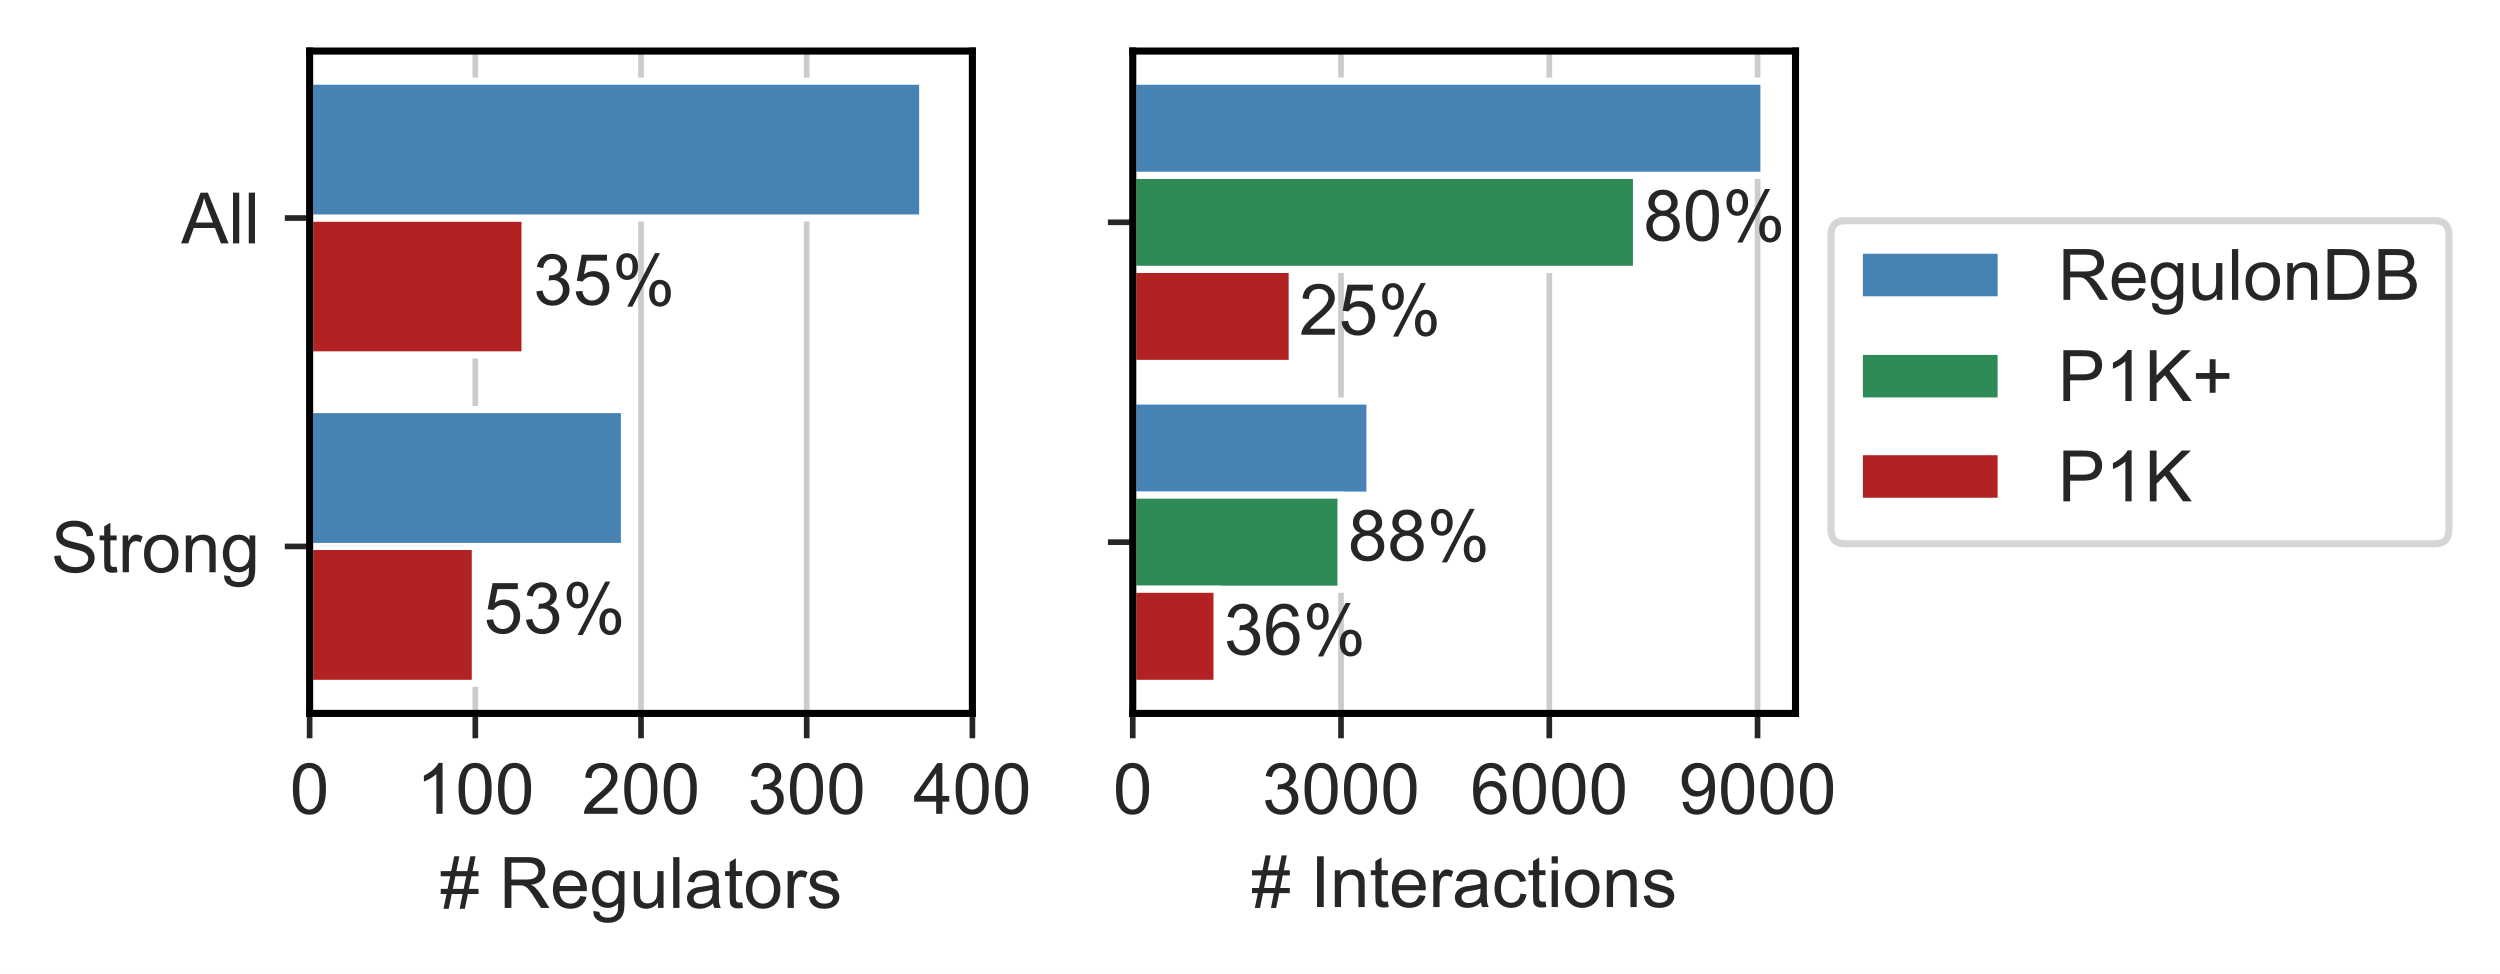
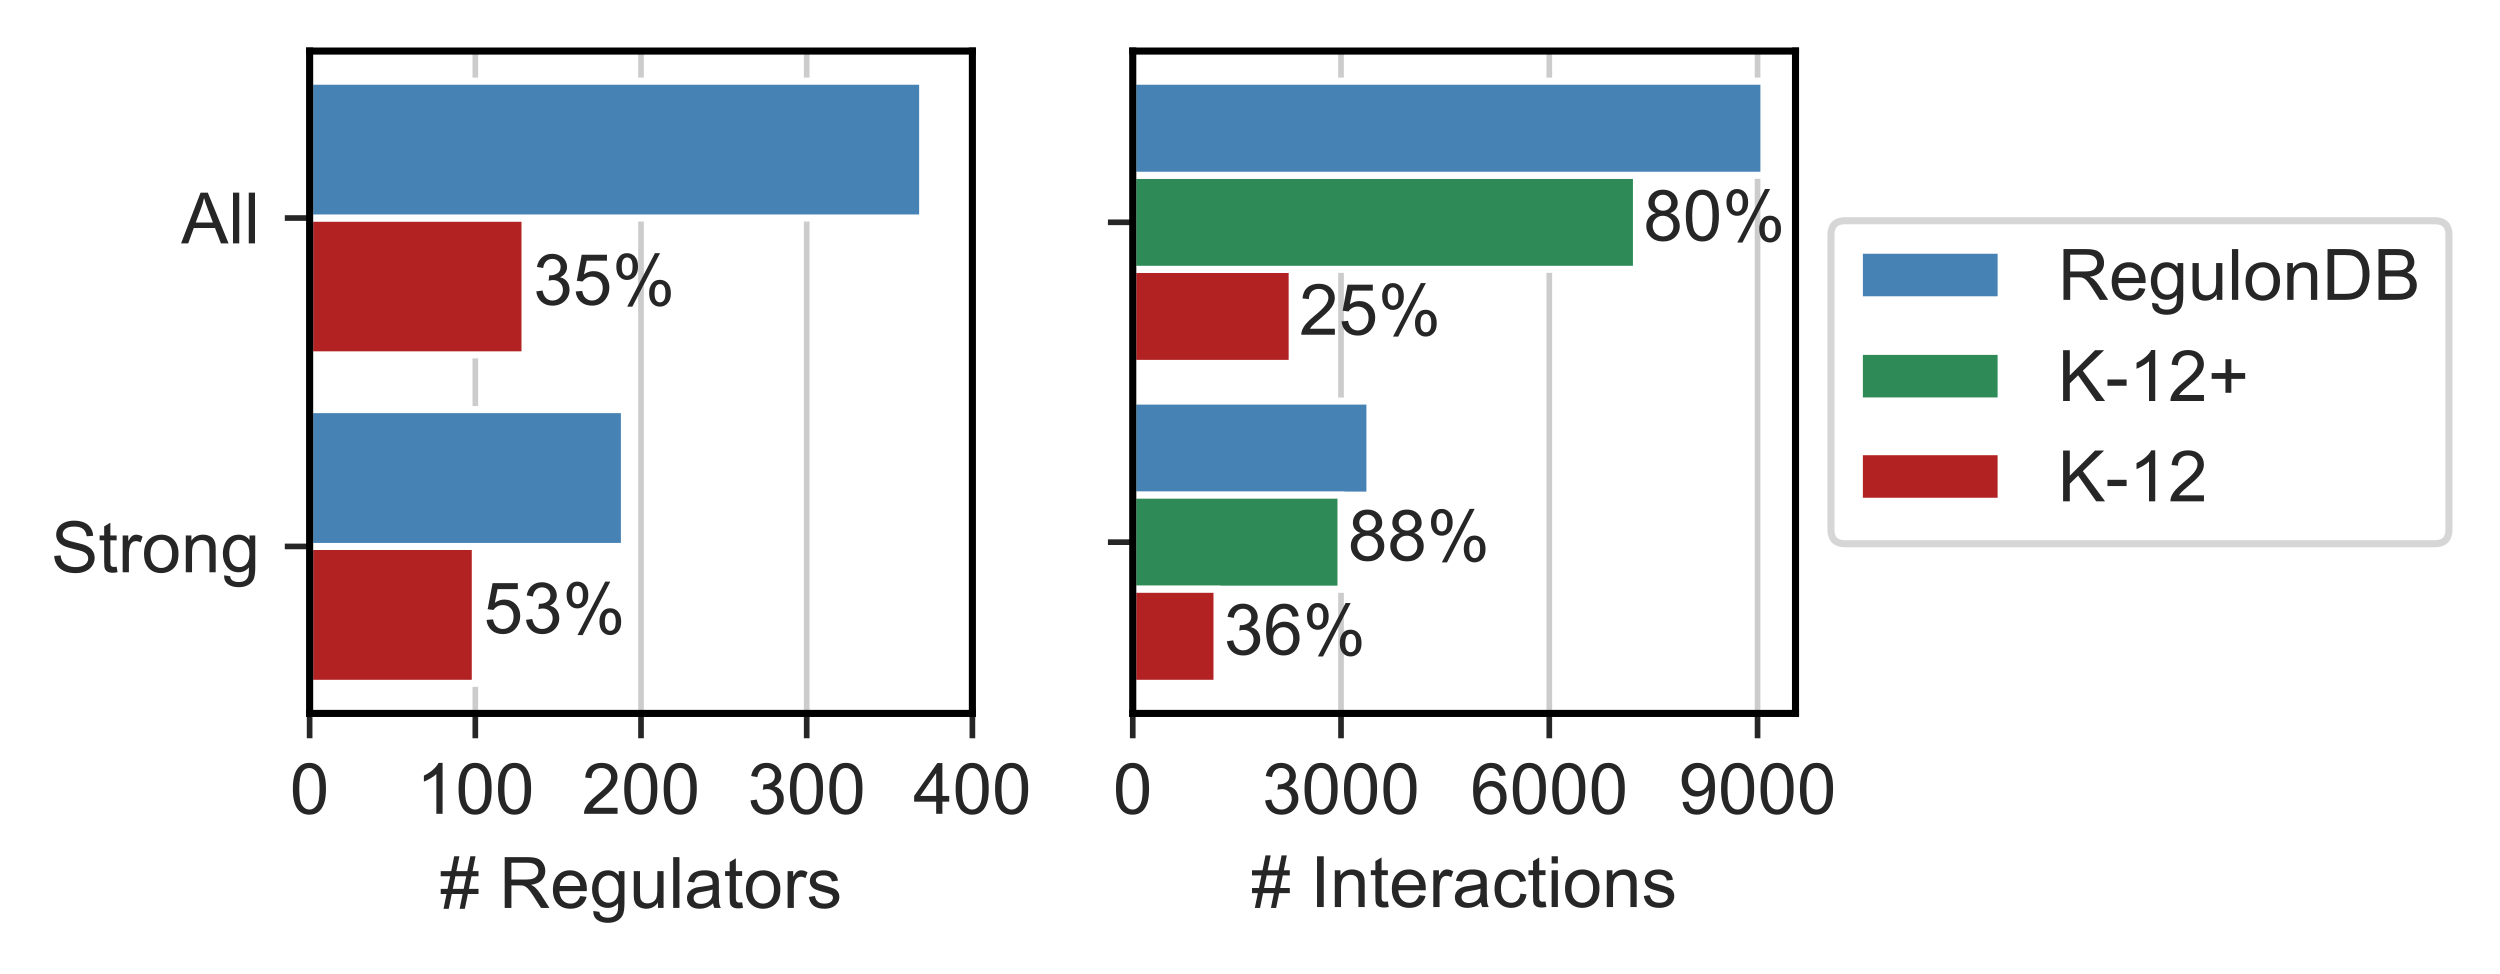
<svg xmlns="http://www.w3.org/2000/svg" xmlns:xlink="http://www.w3.org/1999/xlink" width="352.527pt" height="137.33pt" viewBox="0 0 352.527 137.33" version="1.1">
  <defs>
    <style type="text/css">*{stroke-linejoin: round; stroke-linecap: butt}</style>
  </defs>
  <g id="figure_1">
    <g id="patch_1">
      <path d="M 0 137.33  L 352.527 137.33  L 352.527 0  L 0 0  z " style="fill: #ffffff" />
    </g>
    <g id="axes_1">
      <g id="patch_2">
        <path d="M 43.661 100.6  L 137.117 100.6  L 137.117 7.2  L 43.661 7.2  z " style="fill: #ffffff" />
      </g>
      <g id="matplotlib.axis_1">
        <g id="xtick_1">
          <g id="line2d_1">
-             <path d="M 43.661 100.6  L 43.661 7.2  " clip-path="url(#pfbd5ee1694)" style="fill: none; stroke: #cccccc; stroke-width: 0.8; stroke-linecap: round" />
+             <path d="M 43.661 100.6  L 43.661 7.2  " clip-path="url(#p583e22afb6)" style="fill: none; stroke: #cccccc; stroke-width: 0.8; stroke-linecap: round" />
          </g>
          <g id="line2d_2">
            <defs>
-               <path id="m7302889699" d="M 0 0  L 0 3.5  " style="stroke: #262626; stroke-width: 0.8" />
-             </defs>
-             <g>
-               <use xlink:href="#m7302889699" x="43.661" y="100.6" style="fill: #262626; stroke: #262626; stroke-width: 0.8" />
+               <path id="m2e9c57908e" d="M 0 0  L 0 3.5  " style="stroke: #262626; stroke-width: 0.8" />
+             </defs>
+             <g>
+               <use xlink:href="#m2e9c57908e" x="43.661" y="100.6" style="fill: #262626; stroke: #262626; stroke-width: 0.8" />
            </g>
          </g>
          <g id="text_1">
            <g style="fill: #262626" transform="translate(40.88047 114.7578)scale(0.1 -0.1)">
              <defs>
                <path id="ArialMT-30" d="M 266 2259  Q 266 3072 433 3567  Q 600 4063 929 4331  Q 1259 4600 1759 4600  Q 2128 4600 2406 4451  Q 2684 4303 2865 4023  Q 3047 3744 3150 3342  Q 3253 2941 3253 2259  Q 3253 1453 3087 958  Q 2922 463 2592 192  Q 2263 -78 1759 -78  Q 1097 -78 719 397  Q 266 969 266 2259  z M 844 2259  Q 844 1131 1108 757  Q 1372 384 1759 384  Q 2147 384 2411 759  Q 2675 1134 2675 2259  Q 2675 3391 2411 3762  Q 2147 4134 1753 4134  Q 1366 4134 1134 3806  Q 844 3388 844 2259  z " transform="scale(0.015625)" />
              </defs>
              <use xlink:href="#ArialMT-30" />
            </g>
          </g>
        </g>
        <g id="xtick_2">
          <g id="line2d_3">
-             <path d="M 67.025 100.6  L 67.025 7.2  " clip-path="url(#pfbd5ee1694)" style="fill: none; stroke: #cccccc; stroke-width: 0.8; stroke-linecap: round" />
+             <path d="M 67.025 100.6  L 67.025 7.2  " clip-path="url(#p583e22afb6)" style="fill: none; stroke: #cccccc; stroke-width: 0.8; stroke-linecap: round" />
          </g>
          <g id="line2d_4">
            <g>
-               <use xlink:href="#m7302889699" x="67.025" y="100.6" style="fill: #262626; stroke: #262626; stroke-width: 0.8" />
+               <use xlink:href="#m2e9c57908e" x="67.025" y="100.6" style="fill: #262626; stroke: #262626; stroke-width: 0.8" />
            </g>
          </g>
          <g id="text_2">
            <g style="fill: #262626" transform="translate(58.68359 114.7578)scale(0.1 -0.1)">
              <defs>
                <path id="ArialMT-31" d="M 2384 0  L 1822 0  L 1822 3584  Q 1619 3391 1289 3197  Q 959 3003 697 2906  L 697 3450  Q 1169 3672 1522 3987  Q 1875 4303 2022 4600  L 2384 4600  L 2384 0  z " transform="scale(0.015625)" />
              </defs>
              <use xlink:href="#ArialMT-31" />
              <use xlink:href="#ArialMT-30" x="55.615" />
              <use xlink:href="#ArialMT-30" x="111.23" />
            </g>
          </g>
        </g>
        <g id="xtick_3">
          <g id="line2d_5">
-             <path d="M 90.389 100.6  L 90.389 7.2  " clip-path="url(#pfbd5ee1694)" style="fill: none; stroke: #cccccc; stroke-width: 0.8; stroke-linecap: round" />
+             <path d="M 90.389 100.6  L 90.389 7.2  " clip-path="url(#p583e22afb6)" style="fill: none; stroke: #cccccc; stroke-width: 0.8; stroke-linecap: round" />
          </g>
          <g id="line2d_6">
            <g>
-               <use xlink:href="#m7302889699" x="90.389" y="100.6" style="fill: #262626; stroke: #262626; stroke-width: 0.8" />
+               <use xlink:href="#m2e9c57908e" x="90.389" y="100.6" style="fill: #262626; stroke: #262626; stroke-width: 0.8" />
            </g>
          </g>
          <g id="text_3">
            <g style="fill: #262626" transform="translate(82.04766 114.7578)scale(0.1 -0.1)">
              <defs>
                <path id="ArialMT-32" d="M 3222 541  L 3222 0  L 194 0  Q 188 203 259 391  Q 375 700 629 1000  Q 884 1300 1366 1694  Q 2113 2306 2375 2664  Q 2638 3022 2638 3341  Q 2638 3675 2398 3904  Q 2159 4134 1775 4134  Q 1369 4134 1125 3890  Q 881 3647 878 3216  L 300 3275  Q 359 3922 746 4261  Q 1134 4600 1788 4600  Q 2447 4600 2831 4234  Q 3216 3869 3216 3328  Q 3216 3053 3103 2787  Q 2991 2522 2730 2228  Q 2469 1934 1863 1422  Q 1356 997 1212 845  Q 1069 694 975 541  L 3222 541  z " transform="scale(0.015625)" />
              </defs>
              <use xlink:href="#ArialMT-32" />
              <use xlink:href="#ArialMT-30" x="55.615" />
              <use xlink:href="#ArialMT-30" x="111.23" />
            </g>
          </g>
        </g>
        <g id="xtick_4">
          <g id="line2d_7">
-             <path d="M 113.753 100.6  L 113.753 7.2  " clip-path="url(#pfbd5ee1694)" style="fill: none; stroke: #cccccc; stroke-width: 0.8; stroke-linecap: round" />
+             <path d="M 113.753 100.6  L 113.753 7.2  " clip-path="url(#p583e22afb6)" style="fill: none; stroke: #cccccc; stroke-width: 0.8; stroke-linecap: round" />
          </g>
          <g id="line2d_8">
            <g>
-               <use xlink:href="#m7302889699" x="113.753" y="100.6" style="fill: #262626; stroke: #262626; stroke-width: 0.8" />
+               <use xlink:href="#m2e9c57908e" x="113.753" y="100.6" style="fill: #262626; stroke: #262626; stroke-width: 0.8" />
            </g>
          </g>
          <g id="text_4">
            <g style="fill: #262626" transform="translate(105.4117 114.7578)scale(0.1 -0.1)">
              <defs>
                <path id="ArialMT-33" d="M 269 1209  L 831 1284  Q 928 806 1161 595  Q 1394 384 1728 384  Q 2125 384 2398 659  Q 2672 934 2672 1341  Q 2672 1728 2419 1979  Q 2166 2231 1775 2231  Q 1616 2231 1378 2169  L 1441 2663  Q 1497 2656 1531 2656  Q 1891 2656 2178 2843  Q 2466 3031 2466 3422  Q 2466 3731 2256 3934  Q 2047 4138 1716 4138  Q 1388 4138 1169 3931  Q 950 3725 888 3313  L 325 3413  Q 428 3978 793 4289  Q 1159 4600 1703 4600  Q 2078 4600 2393 4439  Q 2709 4278 2876 4000  Q 3044 3722 3044 3409  Q 3044 3113 2884 2869  Q 2725 2625 2413 2481  Q 2819 2388 3044 2092  Q 3269 1797 3269 1353  Q 3269 753 2831 336  Q 2394 -81 1725 -81  Q 1122 -81 723 278  Q 325 638 269 1209  z " transform="scale(0.015625)" />
              </defs>
              <use xlink:href="#ArialMT-33" />
              <use xlink:href="#ArialMT-30" x="55.615" />
              <use xlink:href="#ArialMT-30" x="111.23" />
            </g>
          </g>
        </g>
        <g id="xtick_5">
          <g id="line2d_9">
-             <path d="M 137.117 100.6  L 137.117 7.2  " clip-path="url(#pfbd5ee1694)" style="fill: none; stroke: #cccccc; stroke-width: 0.8; stroke-linecap: round" />
+             <path d="M 137.117 100.6  L 137.117 7.2  " clip-path="url(#p583e22afb6)" style="fill: none; stroke: #cccccc; stroke-width: 0.8; stroke-linecap: round" />
          </g>
          <g id="line2d_10">
            <g>
-               <use xlink:href="#m7302889699" x="137.117" y="100.6" style="fill: #262626; stroke: #262626; stroke-width: 0.8" />
+               <use xlink:href="#m2e9c57908e" x="137.117" y="100.6" style="fill: #262626; stroke: #262626; stroke-width: 0.8" />
            </g>
          </g>
          <g id="text_5">
            <g style="fill: #262626" transform="translate(128.7758 114.7578)scale(0.1 -0.1)">
              <defs>
                <path id="ArialMT-34" d="M 2069 0  L 2069 1097  L 81 1097  L 81 1613  L 2172 4581  L 2631 4581  L 2631 1613  L 3250 1613  L 3250 1097  L 2631 1097  L 2631 0  L 2069 0  z M 2069 1613  L 2069 3678  L 634 1613  L 2069 1613  z " transform="scale(0.015625)" />
              </defs>
              <use xlink:href="#ArialMT-34" />
              <use xlink:href="#ArialMT-30" x="55.615" />
              <use xlink:href="#ArialMT-30" x="111.23" />
            </g>
          </g>
        </g>
        <g id="text_6">
          <g style="fill: #262626" transform="translate(62.04141 128.025)scale(0.1 -0.1)">
            <defs>
              <path id="ArialMT-23" d="M 322 -78  L 594 1253  L 66 1253  L 66 1719  L 688 1719  L 919 2853  L 66 2853  L 66 3319  L 1013 3319  L 1284 4659  L 1753 4659  L 1481 3319  L 2466 3319  L 2738 4659  L 3209 4659  L 2938 3319  L 3478 3319  L 3478 2853  L 2844 2853  L 2609 1719  L 3478 1719  L 3478 1253  L 2516 1253  L 2244 -78  L 1775 -78  L 2044 1253  L 1063 1253  L 791 -78  L 322 -78  z M 1156 1719  L 2138 1719  L 2372 2853  L 1388 2853  L 1156 1719  z " transform="scale(0.015625)" />
              <path id="ArialMT-20" transform="scale(0.015625)" />
              <path id="ArialMT-52" d="M 503 0  L 503 4581  L 2534 4581  Q 3147 4581 3465 4457  Q 3784 4334 3975 4021  Q 4166 3709 4166 3331  Q 4166 2844 3850 2509  Q 3534 2175 2875 2084  Q 3116 1969 3241 1856  Q 3506 1613 3744 1247  L 4541 0  L 3778 0  L 3172 953  Q 2906 1366 2734 1584  Q 2563 1803 2427 1890  Q 2291 1978 2150 2013  Q 2047 2034 1813 2034  L 1109 2034  L 1109 0  L 503 0  z M 1109 2559  L 2413 2559  Q 2828 2559 3062 2645  Q 3297 2731 3419 2920  Q 3541 3109 3541 3331  Q 3541 3656 3305 3865  Q 3069 4075 2559 4075  L 1109 4075  L 1109 2559  z " transform="scale(0.015625)" />
              <path id="ArialMT-65" d="M 2694 1069  L 3275 997  Q 3138 488 2766 206  Q 2394 -75 1816 -75  Q 1088 -75 661 373  Q 234 822 234 1631  Q 234 2469 665 2931  Q 1097 3394 1784 3394  Q 2450 3394 2872 2941  Q 3294 2488 3294 1666  Q 3294 1616 3291 1516  L 816 1516  Q 847 969 1125 678  Q 1403 388 1819 388  Q 2128 388 2347 550  Q 2566 713 2694 1069  z M 847 1978  L 2700 1978  Q 2663 2397 2488 2606  Q 2219 2931 1791 2931  Q 1403 2931 1139 2672  Q 875 2413 847 1978  z " transform="scale(0.015625)" />
              <path id="ArialMT-67" d="M 319 -275  L 866 -356  Q 900 -609 1056 -725  Q 1266 -881 1628 -881  Q 2019 -881 2231 -725  Q 2444 -569 2519 -288  Q 2563 -116 2559 434  Q 2191 0 1641 0  Q 956 0 581 494  Q 206 988 206 1678  Q 206 2153 378 2554  Q 550 2956 876 3175  Q 1203 3394 1644 3394  Q 2231 3394 2613 2919  L 2613 3319  L 3131 3319  L 3131 450  Q 3131 -325 2973 -648  Q 2816 -972 2473 -1159  Q 2131 -1347 1631 -1347  Q 1038 -1347 672 -1080  Q 306 -813 319 -275  z M 784 1719  Q 784 1066 1043 766  Q 1303 466 1694 466  Q 2081 466 2343 764  Q 2606 1063 2606 1700  Q 2606 2309 2336 2618  Q 2066 2928 1684 2928  Q 1309 2928 1046 2623  Q 784 2319 784 1719  z " transform="scale(0.015625)" />
              <path id="ArialMT-75" d="M 2597 0  L 2597 488  Q 2209 -75 1544 -75  Q 1250 -75 995 37  Q 741 150 617 320  Q 494 491 444 738  Q 409 903 409 1263  L 409 3319  L 972 3319  L 972 1478  Q 972 1038 1006 884  Q 1059 663 1231 536  Q 1403 409 1656 409  Q 1909 409 2131 539  Q 2353 669 2445 892  Q 2538 1116 2538 1541  L 2538 3319  L 3100 3319  L 3100 0  L 2597 0  z " transform="scale(0.015625)" />
              <path id="ArialMT-6c" d="M 409 0  L 409 4581  L 972 4581  L 972 0  L 409 0  z " transform="scale(0.015625)" />
              <path id="ArialMT-61" d="M 2588 409  Q 2275 144 1986 34  Q 1697 -75 1366 -75  Q 819 -75 525 192  Q 231 459 231 875  Q 231 1119 342 1320  Q 453 1522 633 1644  Q 813 1766 1038 1828  Q 1203 1872 1538 1913  Q 2219 1994 2541 2106  Q 2544 2222 2544 2253  Q 2544 2597 2384 2738  Q 2169 2928 1744 2928  Q 1347 2928 1158 2789  Q 969 2650 878 2297  L 328 2372  Q 403 2725 575 2942  Q 747 3159 1072 3276  Q 1397 3394 1825 3394  Q 2250 3394 2515 3294  Q 2781 3194 2906 3042  Q 3031 2891 3081 2659  Q 3109 2516 3109 2141  L 3109 1391  Q 3109 606 3145 398  Q 3181 191 3288 0  L 2700 0  Q 2613 175 2588 409  z M 2541 1666  Q 2234 1541 1622 1453  Q 1275 1403 1131 1340  Q 988 1278 909 1158  Q 831 1038 831 891  Q 831 666 1001 516  Q 1172 366 1500 366  Q 1825 366 2078 508  Q 2331 650 2450 897  Q 2541 1088 2541 1459  L 2541 1666  z " transform="scale(0.015625)" />
              <path id="ArialMT-74" d="M 1650 503  L 1731 6  Q 1494 -44 1306 -44  Q 1000 -44 831 53  Q 663 150 594 308  Q 525 466 525 972  L 525 2881  L 113 2881  L 113 3319  L 525 3319  L 525 4141  L 1084 4478  L 1084 3319  L 1650 3319  L 1650 2881  L 1084 2881  L 1084 941  Q 1084 700 1114 631  Q 1144 563 1211 522  Q 1278 481 1403 481  Q 1497 481 1650 503  z " transform="scale(0.015625)" />
              <path id="ArialMT-6f" d="M 213 1659  Q 213 2581 725 3025  Q 1153 3394 1769 3394  Q 2453 3394 2887 2945  Q 3322 2497 3322 1706  Q 3322 1066 3130 698  Q 2938 331 2570 128  Q 2203 -75 1769 -75  Q 1072 -75 642 372  Q 213 819 213 1659  z M 791 1659  Q 791 1022 1069 705  Q 1347 388 1769 388  Q 2188 388 2466 706  Q 2744 1025 2744 1678  Q 2744 2294 2464 2611  Q 2184 2928 1769 2928  Q 1347 2928 1069 2612  Q 791 2297 791 1659  z " transform="scale(0.015625)" />
              <path id="ArialMT-72" d="M 416 0  L 416 3319  L 922 3319  L 922 2816  Q 1116 3169 1280 3281  Q 1444 3394 1641 3394  Q 1925 3394 2219 3213  L 2025 2691  Q 1819 2813 1613 2813  Q 1428 2813 1281 2702  Q 1134 2591 1072 2394  Q 978 2094 978 1738  L 978 0  L 416 0  z " transform="scale(0.015625)" />
              <path id="ArialMT-73" d="M 197 991  L 753 1078  Q 800 744 1014 566  Q 1228 388 1613 388  Q 2000 388 2187 545  Q 2375 703 2375 916  Q 2375 1106 2209 1216  Q 2094 1291 1634 1406  Q 1016 1563 777 1677  Q 538 1791 414 1992  Q 291 2194 291 2438  Q 291 2659 392 2848  Q 494 3038 669 3163  Q 800 3259 1026 3326  Q 1253 3394 1513 3394  Q 1903 3394 2198 3281  Q 2494 3169 2634 2976  Q 2775 2784 2828 2463  L 2278 2388  Q 2241 2644 2061 2787  Q 1881 2931 1553 2931  Q 1166 2931 1000 2803  Q 834 2675 834 2503  Q 834 2394 903 2306  Q 972 2216 1119 2156  Q 1203 2125 1616 2013  Q 2213 1853 2448 1751  Q 2684 1650 2818 1456  Q 2953 1263 2953 975  Q 2953 694 2789 445  Q 2625 197 2315 61  Q 2006 -75 1616 -75  Q 969 -75 630 194  Q 291 463 197 991  z " transform="scale(0.015625)" />
            </defs>
            <use xlink:href="#ArialMT-23" />
            <use xlink:href="#ArialMT-20" x="55.615" />
            <use xlink:href="#ArialMT-52" x="83.398" />
            <use xlink:href="#ArialMT-65" x="155.615" />
            <use xlink:href="#ArialMT-67" x="211.23" />
            <use xlink:href="#ArialMT-75" x="266.846" />
            <use xlink:href="#ArialMT-6c" x="322.461" />
            <use xlink:href="#ArialMT-61" x="344.678" />
            <use xlink:href="#ArialMT-74" x="400.293" />
            <use xlink:href="#ArialMT-6f" x="428.076" />
            <use xlink:href="#ArialMT-72" x="483.691" />
            <use xlink:href="#ArialMT-73" x="516.992" />
          </g>
        </g>
      </g>
      <g id="matplotlib.axis_2">
        <g id="ytick_1">
          <g id="line2d_11">
            <defs>
-               <path id="m9b7201c21b" d="M 0 0  L -3.5 0  " style="stroke: #262626; stroke-width: 0.8" />
-             </defs>
-             <g>
-               <use xlink:href="#m9b7201c21b" x="43.661" y="77.057" style="fill: #262626; stroke: #262626; stroke-width: 0.8" />
+               <path id="mba805c6664" d="M 0 0  L -3.5 0  " style="stroke: #262626; stroke-width: 0.8" />
+             </defs>
+             <g>
+               <use xlink:href="#mba805c6664" x="43.661" y="77.057" style="fill: #262626; stroke: #262626; stroke-width: 0.8" />
            </g>
          </g>
          <g id="text_7">
            <g style="fill: #262626" transform="translate(7.2 80.69687)scale(0.1 -0.1)">
              <defs>
                <path id="ArialMT-53" d="M 288 1472  L 859 1522  Q 900 1178 1048 958  Q 1197 738 1509 602  Q 1822 466 2213 466  Q 2559 466 2825 569  Q 3091 672 3220 851  Q 3350 1031 3350 1244  Q 3350 1459 3225 1620  Q 3100 1781 2813 1891  Q 2628 1963 1997 2114  Q 1366 2266 1113 2400  Q 784 2572 623 2826  Q 463 3081 463 3397  Q 463 3744 659 4045  Q 856 4347 1234 4503  Q 1613 4659 2075 4659  Q 2584 4659 2973 4495  Q 3363 4331 3572 4012  Q 3781 3694 3797 3291  L 3216 3247  Q 3169 3681 2898 3903  Q 2628 4125 2100 4125  Q 1550 4125 1298 3923  Q 1047 3722 1047 3438  Q 1047 3191 1225 3031  Q 1400 2872 2139 2705  Q 2878 2538 3153 2413  Q 3553 2228 3743 1945  Q 3934 1663 3934 1294  Q 3934 928 3725 604  Q 3516 281 3123 101  Q 2731 -78 2241 -78  Q 1619 -78 1198 103  Q 778 284 539 648  Q 300 1013 288 1472  z " transform="scale(0.015625)" />
                <path id="ArialMT-6e" d="M 422 0  L 422 3319  L 928 3319  L 928 2847  Q 1294 3394 1984 3394  Q 2284 3394 2536 3286  Q 2788 3178 2913 3003  Q 3038 2828 3088 2588  Q 3119 2431 3119 2041  L 3119 0  L 2556 0  L 2556 2019  Q 2556 2363 2490 2533  Q 2425 2703 2258 2804  Q 2091 2906 1866 2906  Q 1506 2906 1245 2678  Q 984 2450 984 1813  L 984 0  L 422 0  z " transform="scale(0.015625)" />
              </defs>
              <use xlink:href="#ArialMT-53" />
              <use xlink:href="#ArialMT-74" x="66.699" />
              <use xlink:href="#ArialMT-72" x="94.482" />
              <use xlink:href="#ArialMT-6f" x="127.783" />
              <use xlink:href="#ArialMT-6e" x="183.398" />
              <use xlink:href="#ArialMT-67" x="239.014" />
            </g>
          </g>
        </g>
        <g id="ytick_2">
          <g id="line2d_12">
            <g>
-               <use xlink:href="#m9b7201c21b" x="43.661" y="30.743" style="fill: #262626; stroke: #262626; stroke-width: 0.8" />
+               <use xlink:href="#mba805c6664" x="43.661" y="30.743" style="fill: #262626; stroke: #262626; stroke-width: 0.8" />
            </g>
          </g>
          <g id="text_8">
            <g style="fill: #262626" transform="translate(25.54688 34.32188)scale(0.1 -0.1)">
              <defs>
                <path id="ArialMT-41" d="M -9 0  L 1750 4581  L 2403 4581  L 4278 0  L 3588 0  L 3053 1388  L 1138 1388  L 634 0  L -9 0  z M 1313 1881  L 2866 1881  L 2388 3150  Q 2169 3728 2063 4100  Q 1975 3659 1816 3225  L 1313 1881  z " transform="scale(0.015625)" />
              </defs>
              <use xlink:href="#ArialMT-41" />
              <use xlink:href="#ArialMT-6c" x="66.699" />
              <use xlink:href="#ArialMT-6c" x="88.916" />
            </g>
          </g>
        </g>
      </g>
      <g id="patch_3">
-         <path d="M 43.661 96.355  L 67.025 96.355  L 67.025 77.057  L 43.661 77.057  z " clip-path="url(#pfbd5ee1694)" style="fill: #b22222; stroke: #ffffff; stroke-linejoin: miter" />
+         <path d="M 43.661 96.355  L 67.025 96.355  L 67.025 77.057  L 43.661 77.057  z " clip-path="url(#p583e22afb6)" style="fill: #b22222; stroke: #ffffff; stroke-linejoin: miter" />
      </g>
      <g id="patch_4">
-         <path d="M 43.661 77.057  L 88.053 77.057  L 88.053 57.76  L 43.661 57.76  z " clip-path="url(#pfbd5ee1694)" style="fill: #4682b4; stroke: #ffffff; stroke-linejoin: miter" />
+         <path d="M 43.661 77.057  L 88.053 77.057  L 88.053 57.76  L 43.661 57.76  z " clip-path="url(#p583e22afb6)" style="fill: #4682b4; stroke: #ffffff; stroke-linejoin: miter" />
      </g>
      <g id="patch_5">
-         <path d="M 43.661 50.04  L 74.034 50.04  L 74.034 30.743  L 43.661 30.743  z " clip-path="url(#pfbd5ee1694)" style="fill: #b22222; stroke: #ffffff; stroke-linejoin: miter" />
+         <path d="M 43.661 50.04  L 74.034 50.04  L 74.034 30.743  L 43.661 30.743  z " clip-path="url(#p583e22afb6)" style="fill: #b22222; stroke: #ffffff; stroke-linejoin: miter" />
      </g>
      <g id="patch_6">
-         <path d="M 43.661 30.743  L 130.108 30.743  L 130.108 11.445  L 43.661 11.445  z " clip-path="url(#pfbd5ee1694)" style="fill: #4682b4; stroke: #ffffff; stroke-linejoin: miter" />
+         <path d="M 43.661 30.743  L 130.108 30.743  L 130.108 11.445  L 43.661 11.445  z " clip-path="url(#p583e22afb6)" style="fill: #4682b4; stroke: #ffffff; stroke-linejoin: miter" />
      </g>
      <g id="patch_7">
        <path d="M 43.661 100.6  L 43.661 7.2  " style="fill: none; stroke: #000000; stroke-linejoin: miter; stroke-linecap: square" />
      </g>
      <g id="patch_8">
        <path d="M 137.117 100.6  L 137.117 7.2  " style="fill: none; stroke: #000000; stroke-linejoin: miter; stroke-linecap: square" />
      </g>
      <g id="patch_9">
        <path d="M 43.661 100.6  L 137.117 100.6  " style="fill: none; stroke: #000000; stroke-linejoin: miter; stroke-linecap: square" />
      </g>
      <g id="patch_10">
        <path d="M 43.661 7.2  L 137.117 7.2  " style="fill: none; stroke: #000000; stroke-linejoin: miter; stroke-linecap: square" />
      </g>
      <g id="text_9">
        <g style="fill: #262626" transform="translate(68.1932 89.29094)scale(0.1 -0.1)">
          <defs>
            <path id="ArialMT-35" d="M 266 1200  L 856 1250  Q 922 819 1161 601  Q 1400 384 1738 384  Q 2144 384 2425 690  Q 2706 997 2706 1503  Q 2706 1984 2436 2262  Q 2166 2541 1728 2541  Q 1456 2541 1237 2417  Q 1019 2294 894 2097  L 366 2166  L 809 4519  L 3088 4519  L 3088 3981  L 1259 3981  L 1013 2750  Q 1425 3038 1878 3038  Q 2478 3038 2890 2622  Q 3303 2206 3303 1553  Q 3303 931 2941 478  Q 2500 -78 1738 -78  Q 1113 -78 717 272  Q 322 622 266 1200  z " transform="scale(0.015625)" />
            <path id="ArialMT-25" d="M 372 3481  Q 372 3972 619 4315  Q 866 4659 1334 4659  Q 1766 4659 2048 4351  Q 2331 4044 2331 3447  Q 2331 2866 2045 2552  Q 1759 2238 1341 2238  Q 925 2238 648 2547  Q 372 2856 372 3481  z M 1350 4272  Q 1141 4272 1002 4090  Q 863 3909 863 3425  Q 863 2984 1003 2804  Q 1144 2625 1350 2625  Q 1563 2625 1702 2806  Q 1841 2988 1841 3469  Q 1841 3913 1700 4092  Q 1559 4272 1350 4272  z M 1353 -169  L 3859 4659  L 4316 4659  L 1819 -169  L 1353 -169  z M 3334 1075  Q 3334 1569 3581 1911  Q 3828 2253 4300 2253  Q 4731 2253 5014 1945  Q 5297 1638 5297 1041  Q 5297 459 5011 145  Q 4725 -169 4303 -169  Q 3888 -169 3611 142  Q 3334 453 3334 1075  z M 4316 1866  Q 4103 1866 3964 1684  Q 3825 1503 3825 1019  Q 3825 581 3965 400  Q 4106 219 4313 219  Q 4528 219 4667 400  Q 4806 581 4806 1063  Q 4806 1506 4665 1686  Q 4525 1866 4316 1866  z " transform="scale(0.015625)" />
          </defs>
          <use xlink:href="#ArialMT-35" />
          <use xlink:href="#ArialMT-33" x="55.615" />
          <use xlink:href="#ArialMT-25" x="111.23" />
        </g>
      </g>
      <g id="text_10">
        <g style="fill: #262626" transform="translate(75.20242 42.97689)scale(0.1 -0.1)">
          <use xlink:href="#ArialMT-33" />
          <use xlink:href="#ArialMT-35" x="55.615" />
          <use xlink:href="#ArialMT-25" x="111.23" />
        </g>
      </g>
    </g>
    <g id="axes_2">
      <g id="patch_11">
        <path d="M 159.73 100.6  L 253.186 100.6  L 253.186 7.2  L 159.73 7.2  z " style="fill: #ffffff" />
      </g>
      <g id="matplotlib.axis_3">
        <g id="xtick_6">
          <g id="line2d_13">
-             <path d="M 159.73 100.6  L 159.73 7.2  " clip-path="url(#p00bdbf2ca5)" style="fill: none; stroke: #cccccc; stroke-width: 0.8; stroke-linecap: round" />
+             <path d="M 159.73 100.6  L 159.73 7.2  " clip-path="url(#pde143aaf6d)" style="fill: none; stroke: #cccccc; stroke-width: 0.8; stroke-linecap: round" />
          </g>
          <g id="line2d_14">
            <g>
-               <use xlink:href="#m7302889699" x="159.73" y="100.6" style="fill: #262626; stroke: #262626; stroke-width: 0.8" />
+               <use xlink:href="#m2e9c57908e" x="159.73" y="100.6" style="fill: #262626; stroke: #262626; stroke-width: 0.8" />
            </g>
          </g>
          <g id="text_11">
            <g style="fill: #262626" transform="translate(156.9492 114.7578)scale(0.1 -0.1)">
              <use xlink:href="#ArialMT-30" />
            </g>
          </g>
        </g>
        <g id="xtick_7">
          <g id="line2d_15">
-             <path d="M 189.098 100.6  L 189.098 7.2  " clip-path="url(#p00bdbf2ca5)" style="fill: none; stroke: #cccccc; stroke-width: 0.8; stroke-linecap: round" />
+             <path d="M 189.098 100.6  L 189.098 7.2  " clip-path="url(#pde143aaf6d)" style="fill: none; stroke: #cccccc; stroke-width: 0.8; stroke-linecap: round" />
          </g>
          <g id="line2d_16">
            <g>
-               <use xlink:href="#m7302889699" x="189.098" y="100.6" style="fill: #262626; stroke: #262626; stroke-width: 0.8" />
+               <use xlink:href="#m2e9c57908e" x="189.098" y="100.6" style="fill: #262626; stroke: #262626; stroke-width: 0.8" />
            </g>
          </g>
          <g id="text_12">
            <g style="fill: #262626" transform="translate(177.9763 114.7578)scale(0.1 -0.1)">
              <use xlink:href="#ArialMT-33" />
              <use xlink:href="#ArialMT-30" x="55.615" />
              <use xlink:href="#ArialMT-30" x="111.23" />
              <use xlink:href="#ArialMT-30" x="166.846" />
            </g>
          </g>
        </g>
        <g id="xtick_8">
          <g id="line2d_17">
-             <path d="M 218.467 100.6  L 218.467 7.2  " clip-path="url(#p00bdbf2ca5)" style="fill: none; stroke: #cccccc; stroke-width: 0.8; stroke-linecap: round" />
+             <path d="M 218.467 100.6  L 218.467 7.2  " clip-path="url(#pde143aaf6d)" style="fill: none; stroke: #cccccc; stroke-width: 0.8; stroke-linecap: round" />
          </g>
          <g id="line2d_18">
            <g>
-               <use xlink:href="#m7302889699" x="218.467" y="100.6" style="fill: #262626; stroke: #262626; stroke-width: 0.8" />
+               <use xlink:href="#m2e9c57908e" x="218.467" y="100.6" style="fill: #262626; stroke: #262626; stroke-width: 0.8" />
            </g>
          </g>
          <g id="text_13">
            <g style="fill: #262626" transform="translate(207.3447 114.7578)scale(0.1 -0.1)">
              <defs>
                <path id="ArialMT-36" d="M 3184 3459  L 2625 3416  Q 2550 3747 2413 3897  Q 2184 4138 1850 4138  Q 1581 4138 1378 3988  Q 1113 3794 959 3422  Q 806 3050 800 2363  Q 1003 2672 1297 2822  Q 1591 2972 1913 2972  Q 2475 2972 2870 2558  Q 3266 2144 3266 1488  Q 3266 1056 3080 686  Q 2894 316 2569 119  Q 2244 -78 1831 -78  Q 1128 -78 684 439  Q 241 956 241 2144  Q 241 3472 731 4075  Q 1159 4600 1884 4600  Q 2425 4600 2770 4297  Q 3116 3994 3184 3459  z M 888 1484  Q 888 1194 1011 928  Q 1134 663 1356 523  Q 1578 384 1822 384  Q 2178 384 2434 671  Q 2691 959 2691 1453  Q 2691 1928 2437 2201  Q 2184 2475 1800 2475  Q 1419 2475 1153 2201  Q 888 1928 888 1484  z " transform="scale(0.015625)" />
              </defs>
              <use xlink:href="#ArialMT-36" />
              <use xlink:href="#ArialMT-30" x="55.615" />
              <use xlink:href="#ArialMT-30" x="111.23" />
              <use xlink:href="#ArialMT-30" x="166.846" />
            </g>
          </g>
        </g>
        <g id="xtick_9">
          <g id="line2d_19">
-             <path d="M 247.835 100.6  L 247.835 7.2  " clip-path="url(#p00bdbf2ca5)" style="fill: none; stroke: #cccccc; stroke-width: 0.8; stroke-linecap: round" />
+             <path d="M 247.835 100.6  L 247.835 7.2  " clip-path="url(#pde143aaf6d)" style="fill: none; stroke: #cccccc; stroke-width: 0.8; stroke-linecap: round" />
          </g>
          <g id="line2d_20">
            <g>
-               <use xlink:href="#m7302889699" x="247.835" y="100.6" style="fill: #262626; stroke: #262626; stroke-width: 0.8" />
+               <use xlink:href="#m2e9c57908e" x="247.835" y="100.6" style="fill: #262626; stroke: #262626; stroke-width: 0.8" />
            </g>
          </g>
          <g id="text_14">
            <g style="fill: #262626" transform="translate(236.7131 114.7578)scale(0.1 -0.1)">
              <defs>
                <path id="ArialMT-39" d="M 350 1059  L 891 1109  Q 959 728 1153 556  Q 1347 384 1650 384  Q 1909 384 2104 503  Q 2300 622 2425 820  Q 2550 1019 2634 1356  Q 2719 1694 2719 2044  Q 2719 2081 2716 2156  Q 2547 1888 2255 1720  Q 1963 1553 1622 1553  Q 1053 1553 659 1965  Q 266 2378 266 3053  Q 266 3750 677 4175  Q 1088 4600 1706 4600  Q 2153 4600 2523 4359  Q 2894 4119 3086 3673  Q 3278 3228 3278 2384  Q 3278 1506 3087 986  Q 2897 466 2520 194  Q 2144 -78 1638 -78  Q 1100 -78 759 220  Q 419 519 350 1059  z M 2653 3081  Q 2653 3566 2395 3850  Q 2138 4134 1775 4134  Q 1400 4134 1122 3828  Q 844 3522 844 3034  Q 844 2597 1108 2323  Q 1372 2050 1759 2050  Q 2150 2050 2401 2323  Q 2653 2597 2653 3081  z " transform="scale(0.015625)" />
              </defs>
              <use xlink:href="#ArialMT-39" />
              <use xlink:href="#ArialMT-30" x="55.615" />
              <use xlink:href="#ArialMT-30" x="111.23" />
              <use xlink:href="#ArialMT-30" x="166.846" />
            </g>
          </g>
        </g>
        <g id="text_15">
          <g style="fill: #262626" transform="translate(176.443 127.9031)scale(0.1 -0.1)">
            <defs>
              <path id="ArialMT-49" d="M 597 0  L 597 4581  L 1203 4581  L 1203 0  L 597 0  z " transform="scale(0.015625)" />
              <path id="ArialMT-63" d="M 2588 1216  L 3141 1144  Q 3050 572 2676 248  Q 2303 -75 1759 -75  Q 1078 -75 664 370  Q 250 816 250 1647  Q 250 2184 428 2587  Q 606 2991 970 3192  Q 1334 3394 1763 3394  Q 2303 3394 2647 3120  Q 2991 2847 3088 2344  L 2541 2259  Q 2463 2594 2264 2762  Q 2066 2931 1784 2931  Q 1359 2931 1093 2626  Q 828 2322 828 1663  Q 828 994 1084 691  Q 1341 388 1753 388  Q 2084 388 2306 591  Q 2528 794 2588 1216  z " transform="scale(0.015625)" />
              <path id="ArialMT-69" d="M 425 3934  L 425 4581  L 988 4581  L 988 3934  L 425 3934  z M 425 0  L 425 3319  L 988 3319  L 988 0  L 425 0  z " transform="scale(0.015625)" />
            </defs>
            <use xlink:href="#ArialMT-23" />
            <use xlink:href="#ArialMT-20" x="55.615" />
            <use xlink:href="#ArialMT-49" x="83.398" />
            <use xlink:href="#ArialMT-6e" x="111.182" />
            <use xlink:href="#ArialMT-74" x="166.797" />
            <use xlink:href="#ArialMT-65" x="194.58" />
            <use xlink:href="#ArialMT-72" x="250.195" />
            <use xlink:href="#ArialMT-61" x="283.496" />
            <use xlink:href="#ArialMT-63" x="339.111" />
            <use xlink:href="#ArialMT-74" x="389.111" />
            <use xlink:href="#ArialMT-69" x="416.895" />
            <use xlink:href="#ArialMT-6f" x="439.111" />
            <use xlink:href="#ArialMT-6e" x="494.727" />
            <use xlink:href="#ArialMT-73" x="550.342" />
          </g>
        </g>
      </g>
      <g id="matplotlib.axis_4">
        <g id="ytick_3">
          <g id="line2d_21">
            <g>
-               <use xlink:href="#m9b7201c21b" x="159.73" y="76.454" style="fill: #262626; stroke: #262626; stroke-width: 0.8" />
+               <use xlink:href="#mba805c6664" x="159.73" y="76.454" style="fill: #262626; stroke: #262626; stroke-width: 0.8" />
            </g>
          </g>
        </g>
        <g id="ytick_4">
          <g id="line2d_22">
            <g>
-               <use xlink:href="#m9b7201c21b" x="159.73" y="31.346" style="fill: #262626; stroke: #262626; stroke-width: 0.8" />
+               <use xlink:href="#mba805c6664" x="159.73" y="31.346" style="fill: #262626; stroke: #262626; stroke-width: 0.8" />
            </g>
          </g>
        </g>
      </g>
      <g id="patch_12">
-         <path d="M 159.73 69.82  L 193.18 69.82  L 193.18 56.553  L 159.73 56.553  z " clip-path="url(#p00bdbf2ca5)" style="fill: #4682b4; stroke: #ffffff; stroke-linejoin: miter" />
+         <path d="M 159.73 69.82  L 193.18 69.82  L 193.18 56.553  L 159.73 56.553  z " clip-path="url(#pde143aaf6d)" style="fill: #4682b4; stroke: #ffffff; stroke-linejoin: miter" />
      </g>
      <g id="patch_13">
-         <path d="M 159.73 83.088  L 189.098 83.088  L 189.098 69.82  L 159.73 69.82  z " clip-path="url(#p00bdbf2ca5)" style="fill: #2e8b57; stroke: #ffffff; stroke-linejoin: miter" />
+         <path d="M 159.73 83.088  L 189.098 83.088  L 189.098 69.82  L 159.73 69.82  z " clip-path="url(#pde143aaf6d)" style="fill: #2e8b57; stroke: #ffffff; stroke-linejoin: miter" />
      </g>
      <g id="patch_14">
-         <path d="M 159.73 96.355  L 171.614 96.355  L 171.614 83.088  L 159.73 83.088  z " clip-path="url(#p00bdbf2ca5)" style="fill: #b22222; stroke: #ffffff; stroke-linejoin: miter" />
+         <path d="M 159.73 96.355  L 171.614 96.355  L 171.614 83.088  L 159.73 83.088  z " clip-path="url(#pde143aaf6d)" style="fill: #b22222; stroke: #ffffff; stroke-linejoin: miter" />
      </g>
      <g id="patch_15">
-         <path d="M 159.73 51.247  L 182.216 51.247  L 182.216 37.98  L 159.73 37.98  z " clip-path="url(#p00bdbf2ca5)" style="fill: #b22222; stroke: #ffffff; stroke-linejoin: miter" />
+         <path d="M 159.73 51.247  L 182.216 51.247  L 182.216 37.98  L 159.73 37.98  z " clip-path="url(#pde143aaf6d)" style="fill: #b22222; stroke: #ffffff; stroke-linejoin: miter" />
      </g>
      <g id="patch_16">
-         <path d="M 159.73 37.98  L 230.762 37.98  L 230.762 24.712  L 159.73 24.712  z " clip-path="url(#p00bdbf2ca5)" style="fill: #2e8b57; stroke: #ffffff; stroke-linejoin: miter" />
+         <path d="M 159.73 37.98  L 230.762 37.98  L 230.762 24.712  L 159.73 24.712  z " clip-path="url(#pde143aaf6d)" style="fill: #2e8b57; stroke: #ffffff; stroke-linejoin: miter" />
      </g>
      <g id="patch_17">
-         <path d="M 159.73 24.712  L 248.736 24.712  L 248.736 11.445  L 159.73 11.445  z " clip-path="url(#p00bdbf2ca5)" style="fill: #4682b4; stroke: #ffffff; stroke-linejoin: miter" />
+         <path d="M 159.73 24.712  L 248.736 24.712  L 248.736 11.445  L 159.73 11.445  z " clip-path="url(#pde143aaf6d)" style="fill: #4682b4; stroke: #ffffff; stroke-linejoin: miter" />
      </g>
      <g id="patch_18">
        <path d="M 159.73 100.6  L 159.73 7.2  " style="fill: none; stroke: #000000; stroke-linejoin: miter; stroke-linecap: square" />
      </g>
      <g id="patch_19">
        <path d="M 253.186 100.6  L 253.186 7.2  " style="fill: none; stroke: #000000; stroke-linejoin: miter; stroke-linecap: square" />
      </g>
      <g id="patch_20">
        <path d="M 159.73 100.6  L 253.186 100.6  " style="fill: none; stroke: #000000; stroke-linejoin: miter; stroke-linecap: square" />
      </g>
      <g id="patch_21">
        <path d="M 159.73 7.2  L 253.186 7.2  " style="fill: none; stroke: #000000; stroke-linejoin: miter; stroke-linecap: square" />
      </g>
      <g id="text_16">
        <g style="fill: #262626" transform="translate(172.5931 92.30618)scale(0.1 -0.1)">
          <use xlink:href="#ArialMT-33" />
          <use xlink:href="#ArialMT-36" x="55.615" />
          <use xlink:href="#ArialMT-25" x="111.23" />
        </g>
      </g>
      <g id="text_17">
        <g style="fill: #262626" transform="translate(190.0771 79.03913)scale(0.1 -0.1)">
          <defs>
            <path id="ArialMT-38" d="M 1131 2484  Q 781 2613 612 2850  Q 444 3088 444 3419  Q 444 3919 803 4259  Q 1163 4600 1759 4600  Q 2359 4600 2725 4251  Q 3091 3903 3091 3403  Q 3091 3084 2923 2848  Q 2756 2613 2416 2484  Q 2838 2347 3058 2040  Q 3278 1734 3278 1309  Q 3278 722 2862 322  Q 2447 -78 1769 -78  Q 1091 -78 675 323  Q 259 725 259 1325  Q 259 1772 486 2073  Q 713 2375 1131 2484  z M 1019 3438  Q 1019 3113 1228 2906  Q 1438 2700 1772 2700  Q 2097 2700 2305 2904  Q 2513 3109 2513 3406  Q 2513 3716 2298 3927  Q 2084 4138 1766 4138  Q 1444 4138 1231 3931  Q 1019 3725 1019 3438  z M 838 1322  Q 838 1081 952 856  Q 1066 631 1291 507  Q 1516 384 1775 384  Q 2178 384 2440 643  Q 2703 903 2703 1303  Q 2703 1709 2433 1975  Q 2163 2241 1756 2241  Q 1359 2241 1098 1978  Q 838 1716 838 1322  z " transform="scale(0.015625)" />
          </defs>
          <use xlink:href="#ArialMT-38" />
          <use xlink:href="#ArialMT-38" x="55.615" />
          <use xlink:href="#ArialMT-25" x="111.23" />
        </g>
      </g>
      <g id="text_18">
        <g style="fill: #262626" transform="translate(183.1951 47.19822)scale(0.1 -0.1)">
          <use xlink:href="#ArialMT-32" />
          <use xlink:href="#ArialMT-35" x="55.615" />
          <use xlink:href="#ArialMT-25" x="111.23" />
        </g>
      </g>
      <g id="text_19">
        <g style="fill: #262626" transform="translate(231.7411 33.93118)scale(0.1 -0.1)">
          <use xlink:href="#ArialMT-38" />
          <use xlink:href="#ArialMT-30" x="55.615" />
          <use xlink:href="#ArialMT-25" x="111.23" />
        </g>
      </g>
      <g id="legend_1">
        <g id="patch_22">
          <path d="M 260.186 76.677  L 343.327 76.677  Q 345.327 76.677 345.327 74.677  L 345.327 33.123  Q 345.327 31.123 343.327 31.123  L 260.186 31.123  Q 258.186 31.123 258.186 33.123  L 258.186 74.677  Q 258.186 76.677 260.186 76.677  z " style="fill: #ffffff; opacity: 0.8; stroke: #cccccc; stroke-linejoin: miter" />
        </g>
        <g id="patch_23">
          <path d="M 262.186 42.281  L 282.186 42.281  L 282.186 35.281  L 262.186 35.281  z " style="fill: #4682b4; stroke: #ffffff; stroke-linejoin: miter" />
        </g>
        <g id="text_20">
          <g style="fill: #262626" transform="translate(290.1859 42.28125)scale(0.1 -0.1)">
            <defs>
              <path id="ArialMT-44" d="M 494 0  L 494 4581  L 2072 4581  Q 2606 4581 2888 4516  Q 3281 4425 3559 4188  Q 3922 3881 4101 3404  Q 4281 2928 4281 2316  Q 4281 1794 4159 1391  Q 4038 988 3847 723  Q 3656 459 3429 307  Q 3203 156 2883 78  Q 2563 0 2147 0  L 494 0  z M 1100 541  L 2078 541  Q 2531 541 2789 625  Q 3047 709 3200 863  Q 3416 1078 3536 1442  Q 3656 1806 3656 2325  Q 3656 3044 3420 3430  Q 3184 3816 2847 3947  Q 2603 4041 2063 4041  L 1100 4041  L 1100 541  z " transform="scale(0.015625)" />
              <path id="ArialMT-42" d="M 469 0  L 469 4581  L 2188 4581  Q 2713 4581 3030 4442  Q 3347 4303 3526 4014  Q 3706 3725 3706 3409  Q 3706 3116 3547 2856  Q 3388 2597 3066 2438  Q 3481 2316 3704 2022  Q 3928 1728 3928 1328  Q 3928 1006 3792 729  Q 3656 453 3456 303  Q 3256 153 2954 76  Q 2653 0 2216 0  L 469 0  z M 1075 2656  L 2066 2656  Q 2469 2656 2644 2709  Q 2875 2778 2992 2937  Q 3109 3097 3109 3338  Q 3109 3566 3000 3739  Q 2891 3913 2687 3977  Q 2484 4041 1991 4041  L 1075 4041  L 1075 2656  z M 1075 541  L 2216 541  Q 2509 541 2628 563  Q 2838 600 2978 687  Q 3119 775 3209 942  Q 3300 1109 3300 1328  Q 3300 1584 3169 1773  Q 3038 1963 2805 2039  Q 2572 2116 2134 2116  L 1075 2116  L 1075 541  z " transform="scale(0.015625)" />
            </defs>
            <use xlink:href="#ArialMT-52" />
            <use xlink:href="#ArialMT-65" x="72.217" />
            <use xlink:href="#ArialMT-67" x="127.832" />
            <use xlink:href="#ArialMT-75" x="183.447" />
            <use xlink:href="#ArialMT-6c" x="239.062" />
            <use xlink:href="#ArialMT-6f" x="261.279" />
            <use xlink:href="#ArialMT-6e" x="316.895" />
            <use xlink:href="#ArialMT-44" x="372.51" />
            <use xlink:href="#ArialMT-42" x="444.727" />
          </g>
        </g>
        <g id="patch_24">
          <path d="M 262.186 56.544  L 282.186 56.544  L 282.186 49.544  L 262.186 49.544  z " style="fill: #2e8b57; stroke: #ffffff; stroke-linejoin: miter" />
        </g>
        <g id="text_21">
          <g style="fill: #262626" transform="translate(290.1859 56.54375)scale(0.1 -0.1)">
            <defs>
-               <path id="ArialMT-50" d="M 494 0  L 494 4581  L 2222 4581  Q 2678 4581 2919 4538  Q 3256 4481 3484 4323  Q 3713 4166 3852 3881  Q 3991 3597 3991 3256  Q 3991 2672 3619 2267  Q 3247 1863 2275 1863  L 1100 1863  L 1100 0  L 494 0  z M 1100 2403  L 2284 2403  Q 2872 2403 3119 2622  Q 3366 2841 3366 3238  Q 3366 3525 3220 3729  Q 3075 3934 2838 4000  Q 2684 4041 2272 4041  L 1100 4041  L 1100 2403  z " transform="scale(0.015625)" />
              <path id="ArialMT-4b" d="M 469 0  L 469 4581  L 1075 4581  L 1075 2309  L 3350 4581  L 4172 4581  L 2250 2725  L 4256 0  L 3456 0  L 1825 2319  L 1075 1588  L 1075 0  L 469 0  z " transform="scale(0.015625)" />
+               <path id="ArialMT-2d" d="M 203 1375  L 203 1941  L 1931 1941  L 1931 1375  L 203 1375  z " transform="scale(0.015625)" />
              <path id="ArialMT-2b" d="M 1603 741  L 1603 1997  L 356 1997  L 356 2522  L 1603 2522  L 1603 3769  L 2134 3769  L 2134 2522  L 3381 2522  L 3381 1997  L 2134 1997  L 2134 741  L 1603 741  z " transform="scale(0.015625)" />
            </defs>
-             <use xlink:href="#ArialMT-50" />
-             <use xlink:href="#ArialMT-31" x="66.699" />
-             <use xlink:href="#ArialMT-4b" x="122.314" />
-             <use xlink:href="#ArialMT-2b" x="189.014" />
+             <use xlink:href="#ArialMT-4b" />
+             <use xlink:href="#ArialMT-2d" x="66.699" />
+             <use xlink:href="#ArialMT-31" x="100" />
+             <use xlink:href="#ArialMT-32" x="155.615" />
+             <use xlink:href="#ArialMT-2b" x="211.23" />
          </g>
        </g>
        <g id="patch_25">
          <path d="M 262.186 70.689  L 282.186 70.689  L 282.186 63.689  L 262.186 63.689  z " style="fill: #b22222; stroke: #ffffff; stroke-linejoin: miter" />
        </g>
        <g id="text_22">
          <g style="fill: #262626" transform="translate(290.1859 70.68906)scale(0.1 -0.1)">
-             <use xlink:href="#ArialMT-50" />
-             <use xlink:href="#ArialMT-31" x="66.699" />
-             <use xlink:href="#ArialMT-4b" x="122.314" />
+             <use xlink:href="#ArialMT-4b" />
+             <use xlink:href="#ArialMT-2d" x="66.699" />
+             <use xlink:href="#ArialMT-31" x="100" />
+             <use xlink:href="#ArialMT-32" x="155.615" />
          </g>
        </g>
      </g>
    </g>
  </g>
  <defs>
-     <clipPath id="pfbd5ee1694">
+     <clipPath id="p583e22afb6">
      <rect x="43.661" y="7.2" width="93.456" height="93.4" />
    </clipPath>
-     <clipPath id="p00bdbf2ca5">
+     <clipPath id="pde143aaf6d">
      <rect x="159.73" y="7.2" width="93.456" height="93.4" />
    </clipPath>
  </defs>
</svg>
